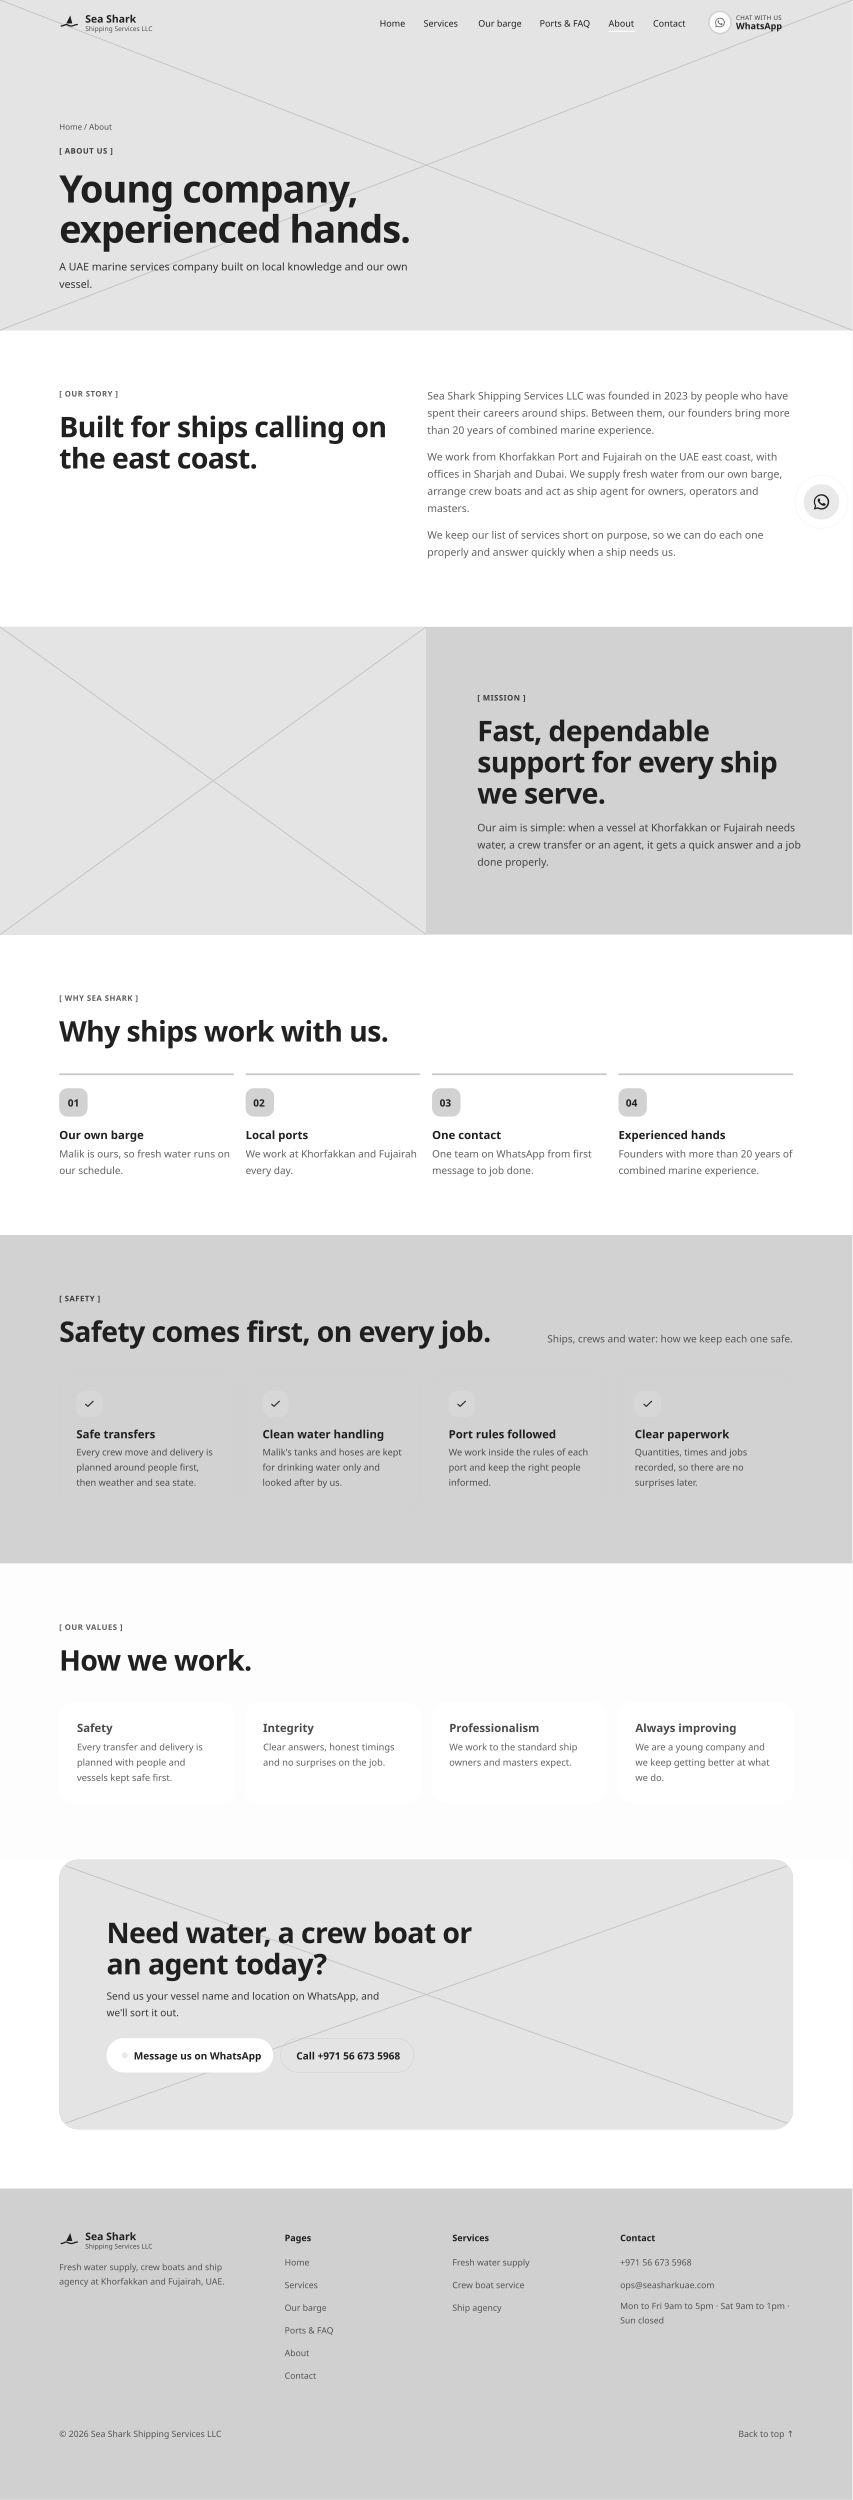
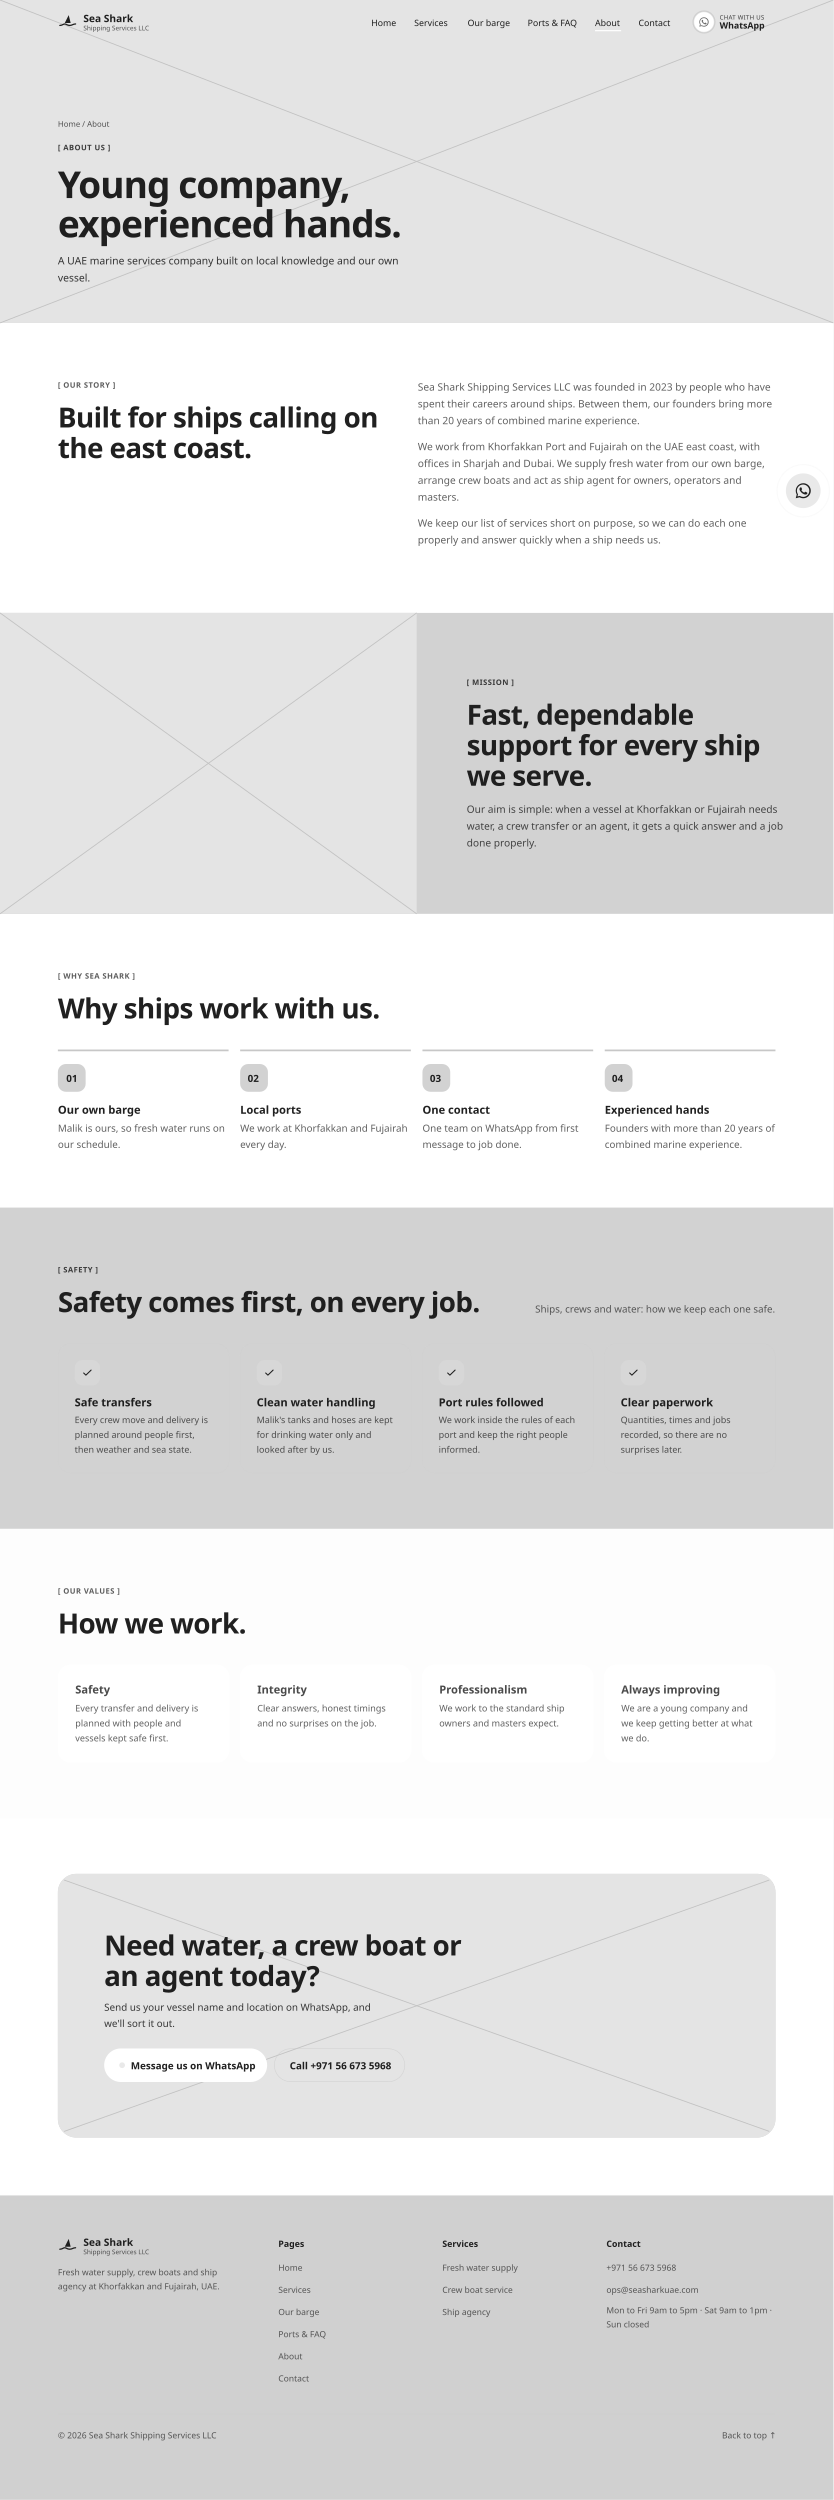
- <svg xmlns="http://www.w3.org/2000/svg" width="1440" height="4224" viewBox="0 0 1440 4224">
+ <svg xmlns="http://www.w3.org/2000/svg" width="1440" height="4320" viewBox="0 0 1440 4320">
  <defs />
-   <rect x="0" y="0" width="1440" height="4224" fill="#ffffff" />
-   <rect x="0" y="0" width="1440" height="4223.8" fill="#ffffff" />
+   <rect x="0" y="0" width="1440" height="4320" fill="#ffffff" />
+   <rect x="0" y="0" width="1440" height="4319.8" fill="#ffffff" />
  <rect x="0" y="0" width="1440" height="558" fill="#d4d4d4" />
  <rect x="0" y="0" width="1440" height="558" fill="#e4e4e4" />
  <line x1="0" y1="0" x2="1440" y2="558" stroke="#c2c2c2" stroke-width="1.5" />
  <line x1="1440" y1="0" x2="0" y2="558" stroke="#c2c2c2" stroke-width="1.5" />
  <text x="100" y="219.1" font-family="Plus Jakarta Sans" font-size="13.6" font-weight="400" fill="#1f1f1f" fill-opacity="0.75">Home</text>
  <text x="141.9" y="219.1" font-family="Plus Jakarta Sans" font-size="13.6" font-weight="400" fill="#1f1f1f" fill-opacity="0.75">/ About</text>
  <text x="100" y="259.6" font-family="Plus Jakarta Sans" font-size="13.1" font-weight="600" letter-spacing="0.8" fill="#1f1f1f" fill-opacity="0.85">[ ABOUT US ]</text>
  <text x="100" y="342.2" font-family="Plus Jakarta Sans" font-size="64" font-weight="600" letter-spacing="-1.6" fill="#1f1f1f">Young company,</text>
  <text x="100" y="410" font-family="Plus Jakarta Sans" font-size="64" font-weight="600" letter-spacing="-1.6" fill="#1f1f1f">experienced hands.</text>
  <text x="100" y="456.9" font-family="Plus Jakarta Sans" font-size="17.9" font-weight="400" fill="#1f1f1f" fill-opacity="0.9">A UAE marine services company built on local knowledge and our own</text>
  <text x="100" y="486.4" font-family="Plus Jakarta Sans" font-size="17.9" font-weight="400" fill="#1f1f1f" fill-opacity="0.9">vessel.</text>
  <text x="100" y="670" font-family="Plus Jakarta Sans" font-size="13.1" font-weight="600" letter-spacing="0.8" fill="#5c5c5c">[ OUR STORY ]</text>
  <text x="100" y="738.7" font-family="Plus Jakarta Sans" font-size="48" font-weight="600" letter-spacing="-1" fill="#202020">Built for ships calling on</text>
  <text x="100" y="791.5" font-family="Plus Jakarta Sans" font-size="48" font-weight="600" letter-spacing="-1" fill="#202020">the east coast.</text>
  <text x="721.9" y="675" font-family="Plus Jakarta Sans" font-size="17.6" font-weight="400" fill="#606060">Sea Shark Shipping Services LLC was founded in 2023 by people who have</text>
  <text x="721.9" y="704" font-family="Plus Jakarta Sans" font-size="17.6" font-weight="400" fill="#606060">spent their careers around ships. Between them, our founders bring more</text>
  <text x="721.9" y="733" font-family="Plus Jakarta Sans" font-size="17.6" font-weight="400" fill="#606060">than 20 years of combined marine experience.</text>
  <text x="721.9" y="778" font-family="Plus Jakarta Sans" font-size="17.6" font-weight="400" fill="#606060">We work from Khorfakkan Port and Fujairah on the UAE east coast, with</text>
  <text x="721.9" y="807.1" font-family="Plus Jakarta Sans" font-size="17.6" font-weight="400" fill="#606060">offices in Sharjah and Dubai. We supply fresh water from our own barge,</text>
  <text x="721.9" y="836.1" font-family="Plus Jakarta Sans" font-size="17.6" font-weight="400" fill="#606060">arrange crew boats and act as ship agent for owners, operators and</text>
  <text x="721.9" y="865.1" font-family="Plus Jakarta Sans" font-size="17.6" font-weight="400" fill="#606060">masters.</text>
  <text x="721.9" y="910.1" font-family="Plus Jakarta Sans" font-size="17.6" font-weight="400" fill="#606060">We keep our list of services short on purpose, so we can do each one</text>
  <text x="721.9" y="939.1" font-family="Plus Jakarta Sans" font-size="17.6" font-weight="400" fill="#606060">properly and answer quickly when a ship needs us.</text>
  <rect x="0" y="1059.1" width="1440" height="520" fill="#d2d2d2" />
  <rect x="0" y="1059.1" width="720" height="520" fill="#e4e4e4" />
  <line x1="0" y1="1059.1" x2="720" y2="1579.1" stroke="#c2c2c2" stroke-width="1.5" />
  <line x1="720" y1="1059.1" x2="0" y2="1579.1" stroke="#c2c2c2" stroke-width="1.5" />
  <text x="806.4" y="1183.6" font-family="Plus Jakarta Sans" font-size="13.1" font-weight="600" letter-spacing="0.8" fill="#1f1f1f" fill-opacity="0.85">[ MISSION ]</text>
  <text x="806.4" y="1252.3" font-family="Plus Jakarta Sans" font-size="48" font-weight="600" letter-spacing="-1" fill="#1f1f1f">Fast, dependable</text>
  <text x="806.4" y="1305" font-family="Plus Jakarta Sans" font-size="48" font-weight="600" letter-spacing="-1" fill="#1f1f1f">support for every ship</text>
  <text x="806.4" y="1357.8" font-family="Plus Jakarta Sans" font-size="48" font-weight="600" letter-spacing="-1" fill="#1f1f1f">we serve.</text>
  <text x="806.4" y="1404.6" font-family="Plus Jakarta Sans" font-size="17.6" font-weight="400" fill="#1f1f1f" fill-opacity="0.8">Our aim is simple: when a vessel at Khorfakkan or Fujairah needs</text>
  <text x="806.4" y="1433.7" font-family="Plus Jakarta Sans" font-size="17.6" font-weight="400" fill="#1f1f1f" fill-opacity="0.8">water, a crew transfer or an agent, it gets a quick answer and a job</text>
  <text x="806.4" y="1462.7" font-family="Plus Jakarta Sans" font-size="17.6" font-weight="400" fill="#1f1f1f" fill-opacity="0.8">done properly.</text>
  <text x="100" y="1691.1" font-family="Plus Jakarta Sans" font-size="13.1" font-weight="600" letter-spacing="0.8" fill="#5c5c5c">[ WHY SEA SHARK ]</text>
  <text x="100" y="1759.8" font-family="Plus Jakarta Sans" font-size="48" font-weight="600" letter-spacing="-1" fill="#202020">Why ships work with us.</text>
  <rect x="100" y="1813.6" width="295" height="3" fill="#c7c7c7" />
  <rect x="100" y="1838.6" width="48" height="48" rx="14" fill="#d2d2d2" />
  <text x="114.5" y="1869.6" font-family="Plus Jakarta Sans" font-size="17" font-weight="700" fill="#1f1f1f">01</text>
  <text x="100" y="1924.6" font-family="Plus Jakarta Sans" font-size="19.2" font-weight="600" fill="#202020">Our own barge</text>
  <text x="100" y="1955.6" font-family="Plus Jakarta Sans" font-size="17" font-weight="400" fill="#606060">Malik is ours, so fresh water runs on</text>
  <text x="100" y="1983.6" font-family="Plus Jakarta Sans" font-size="17" font-weight="400" fill="#606060">our schedule.</text>
  <rect x="415" y="1813.6" width="295" height="3" fill="#c7c7c7" />
  <rect x="415" y="1838.6" width="48" height="48" rx="14" fill="#d2d2d2" />
  <text x="427.9" y="1869.6" font-family="Plus Jakarta Sans" font-size="17" font-weight="700" fill="#1f1f1f">02</text>
  <text x="415" y="1924.6" font-family="Plus Jakarta Sans" font-size="19.2" font-weight="600" fill="#202020">Local ports</text>
  <text x="415" y="1955.6" font-family="Plus Jakarta Sans" font-size="17" font-weight="400" fill="#606060">We work at Khorfakkan and Fujairah</text>
  <text x="415" y="1983.6" font-family="Plus Jakarta Sans" font-size="17" font-weight="400" fill="#606060">every day.</text>
  <rect x="730" y="1813.6" width="295" height="3" fill="#c7c7c7" />
  <rect x="730" y="1838.6" width="48" height="48" rx="14" fill="#d2d2d2" />
  <text x="742.8" y="1869.6" font-family="Plus Jakarta Sans" font-size="17" font-weight="700" fill="#1f1f1f">03</text>
  <text x="730" y="1924.6" font-family="Plus Jakarta Sans" font-size="19.2" font-weight="600" fill="#202020">One contact</text>
  <text x="730" y="1955.6" font-family="Plus Jakarta Sans" font-size="17" font-weight="400" fill="#606060">One team on WhatsApp from first</text>
  <text x="730" y="1983.6" font-family="Plus Jakarta Sans" font-size="17" font-weight="400" fill="#606060">message to job done.</text>
  <rect x="1045" y="1813.6" width="295" height="3" fill="#c7c7c7" />
  <rect x="1045" y="1838.6" width="48" height="48" rx="14" fill="#d2d2d2" />
  <text x="1057.4" y="1869.6" font-family="Plus Jakarta Sans" font-size="17" font-weight="700" fill="#1f1f1f">04</text>
  <text x="1045" y="1924.6" font-family="Plus Jakarta Sans" font-size="19.2" font-weight="600" fill="#202020">Experienced hands</text>
  <text x="1045" y="1955.6" font-family="Plus Jakarta Sans" font-size="17" font-weight="400" fill="#606060">Founders with more than 20 years of</text>
  <text x="1045" y="1983.6" font-family="Plus Jakarta Sans" font-size="17" font-weight="400" fill="#606060">combined marine experience.</text>
  <rect x="0" y="2086.7" width="1440" height="555.2" fill="#d2d2d2" />
  <text x="100" y="2198.7" font-family="Plus Jakarta Sans" font-size="13.1" font-weight="600" letter-spacing="0.8" fill="#1f1f1f" fill-opacity="0.85">[ SAFETY ]</text>
  <text x="100" y="2267.3" font-family="Plus Jakarta Sans" font-size="48" font-weight="600" letter-spacing="-1" fill="#1f1f1f">Safety comes first, on every job.</text>
  <text x="924.7" y="2268.1" font-family="Plus Jakarta Sans" font-size="17" font-weight="400" fill="#1f1f1f" fill-opacity="0.7">Ships, crews and water: how we keep each one safe.</text>
  <rect x="100.5" y="2321.6" width="295.5" height="223.8" rx="21.5" fill="none" stroke="#c7c7c7" stroke-width="1" stroke-opacity="0.16" />
  <rect x="129" y="2350.1" width="44" height="44" rx="14" fill="#f2f2f2" fill-opacity="0.16" />
  <svg x="140" y="2361.1" width="22" height="22" viewBox="0 0 24 24">
    <path d="M5 12.5l4.2 4L19 7" fill="none" stroke="#1f1f1f" stroke-width="2" stroke-linecap="round" stroke-linejoin="round" />
  </svg>
  <text x="129" y="2430.1" font-family="Plus Jakarta Sans" font-size="19.2" font-weight="600" fill="#1f1f1f">Safe transfers</text>
  <text x="129" y="2459.1" font-family="Plus Jakarta Sans" font-size="15.5" font-weight="400" fill="#1f1f1f" fill-opacity="0.75">Every crew move and delivery is</text>
  <text x="129" y="2484.7" font-family="Plus Jakarta Sans" font-size="15.5" font-weight="400" fill="#1f1f1f" fill-opacity="0.75">planned around people first,</text>
  <text x="129" y="2510.3" font-family="Plus Jakarta Sans" font-size="15.5" font-weight="400" fill="#1f1f1f" fill-opacity="0.75">then weather and sea state.</text>
  <rect x="415" y="2321.6" width="295.5" height="223.8" rx="21.5" fill="none" stroke="#c7c7c7" stroke-width="1" stroke-opacity="0.16" />
  <rect x="443.5" y="2350.1" width="44" height="44" rx="14" fill="#f2f2f2" fill-opacity="0.16" />
  <svg x="454.5" y="2361.1" width="22" height="22" viewBox="0 0 24 24">
    <path d="M5 12.5l4.2 4L19 7" fill="none" stroke="#1f1f1f" stroke-width="2" stroke-linecap="round" stroke-linejoin="round" />
  </svg>
  <text x="443.5" y="2430.1" font-family="Plus Jakarta Sans" font-size="19.2" font-weight="600" fill="#1f1f1f">Clean water handling</text>
  <text x="443.5" y="2459.1" font-family="Plus Jakarta Sans" font-size="15.5" font-weight="400" fill="#1f1f1f" fill-opacity="0.75">Malik's tanks and hoses are kept</text>
  <text x="443.5" y="2484.7" font-family="Plus Jakarta Sans" font-size="15.5" font-weight="400" fill="#1f1f1f" fill-opacity="0.75">for drinking water only and</text>
  <text x="443.5" y="2510.3" font-family="Plus Jakarta Sans" font-size="15.5" font-weight="400" fill="#1f1f1f" fill-opacity="0.75">looked after by us.</text>
  <rect x="729.5" y="2321.6" width="295.5" height="223.8" rx="21.5" fill="none" stroke="#c7c7c7" stroke-width="1" stroke-opacity="0.16" />
  <rect x="758" y="2350.1" width="44" height="44" rx="14" fill="#f2f2f2" fill-opacity="0.16" />
  <svg x="769" y="2361.1" width="22" height="22" viewBox="0 0 24 24">
    <path d="M5 12.5l4.2 4L19 7" fill="none" stroke="#1f1f1f" stroke-width="2" stroke-linecap="round" stroke-linejoin="round" />
  </svg>
  <text x="758" y="2430.1" font-family="Plus Jakarta Sans" font-size="19.2" font-weight="600" fill="#1f1f1f">Port rules followed</text>
  <text x="758" y="2459.1" font-family="Plus Jakarta Sans" font-size="15.5" font-weight="400" fill="#1f1f1f" fill-opacity="0.75">We work inside the rules of each</text>
  <text x="758" y="2484.7" font-family="Plus Jakarta Sans" font-size="15.5" font-weight="400" fill="#1f1f1f" fill-opacity="0.75">port and keep the right people</text>
  <text x="758" y="2510.3" font-family="Plus Jakarta Sans" font-size="15.5" font-weight="400" fill="#1f1f1f" fill-opacity="0.75">informed.</text>
  <rect x="1044" y="2321.6" width="295.5" height="223.8" rx="21.5" fill="none" stroke="#c7c7c7" stroke-width="1" stroke-opacity="0.16" />
  <rect x="1072.5" y="2350.1" width="44" height="44" rx="14" fill="#f2f2f2" fill-opacity="0.16" />
  <svg x="1083.5" y="2361.1" width="22" height="22" viewBox="0 0 24 24">
    <path d="M5 12.5l4.2 4L19 7" fill="none" stroke="#1f1f1f" stroke-width="2" stroke-linecap="round" stroke-linejoin="round" />
  </svg>
  <text x="1072.5" y="2430.1" font-family="Plus Jakarta Sans" font-size="19.2" font-weight="600" fill="#1f1f1f">Clear paperwork</text>
  <text x="1072.5" y="2459.1" font-family="Plus Jakarta Sans" font-size="15.5" font-weight="400" fill="#1f1f1f" fill-opacity="0.75">Quantities, times and jobs</text>
  <text x="1072.5" y="2484.7" font-family="Plus Jakarta Sans" font-size="15.5" font-weight="400" fill="#1f1f1f" fill-opacity="0.75">recorded, so there are no</text>
  <text x="1072.5" y="2510.3" font-family="Plus Jakarta Sans" font-size="15.5" font-weight="400" fill="#1f1f1f" fill-opacity="0.75">surprises later.</text>
  <rect x="0" y="2641.9" width="1440" height="500.1" fill="#fdfdfd" />
  <text x="100" y="2753.9" font-family="Plus Jakarta Sans" font-size="13.1" font-weight="600" letter-spacing="0.8" fill="#5c5c5c">[ OUR VALUES ]</text>
  <text x="100" y="2822.6" font-family="Plus Jakarta Sans" font-size="48" font-weight="600" letter-spacing="-1" fill="#202020">How we work.</text>
  <rect x="100" y="2876.4" width="296.5" height="169.6" rx="22" fill="#ffffff" />
  <text x="130" y="2926.4" font-family="Plus Jakarta Sans" font-size="19.2" font-weight="600" fill="#4a4a4a">Safety</text>
  <text x="130" y="2957.4" font-family="Plus Jakarta Sans" font-size="15.7" font-weight="400" fill="#606060">Every transfer and delivery is</text>
  <text x="130" y="2983.3" font-family="Plus Jakarta Sans" font-size="15.7" font-weight="400" fill="#606060">planned with people and</text>
  <text x="130" y="3009.1" font-family="Plus Jakarta Sans" font-size="15.7" font-weight="400" fill="#606060">vessels kept safe first.</text>
  <rect x="414.5" y="2876.4" width="296.5" height="169.6" rx="22" fill="#ffffff" />
  <text x="444.5" y="2926.4" font-family="Plus Jakarta Sans" font-size="19.2" font-weight="600" fill="#4a4a4a">Integrity</text>
  <text x="444.5" y="2957.4" font-family="Plus Jakarta Sans" font-size="15.7" font-weight="400" fill="#606060">Clear answers, honest timings</text>
  <text x="444.5" y="2983.3" font-family="Plus Jakarta Sans" font-size="15.7" font-weight="400" fill="#606060">and no surprises on the job.</text>
  <rect x="729" y="2876.4" width="296.5" height="169.6" rx="22" fill="#ffffff" />
  <text x="759" y="2926.4" font-family="Plus Jakarta Sans" font-size="19.2" font-weight="600" fill="#4a4a4a">Professionalism</text>
  <text x="759" y="2957.4" font-family="Plus Jakarta Sans" font-size="15.7" font-weight="400" fill="#606060">We work to the standard ship</text>
  <text x="759" y="2983.3" font-family="Plus Jakarta Sans" font-size="15.7" font-weight="400" fill="#606060">owners and masters expect.</text>
  <rect x="1043.5" y="2876.4" width="296.5" height="169.6" rx="22" fill="#ffffff" />
  <text x="1073.5" y="2926.4" font-family="Plus Jakarta Sans" font-size="19.2" font-weight="600" fill="#4a4a4a">Always improving</text>
  <text x="1073.5" y="2957.4" font-family="Plus Jakarta Sans" font-size="15.7" font-weight="400" fill="#606060">We are a young company and</text>
  <text x="1073.5" y="2983.3" font-family="Plus Jakarta Sans" font-size="15.7" font-weight="400" fill="#606060">we keep getting better at what</text>
  <text x="1073.5" y="3009.1" font-family="Plus Jakarta Sans" font-size="15.7" font-weight="400" fill="#606060">we do.</text>
-   <rect x="100" y="3142" width="1240" height="455.7" rx="32" fill="#d4d4d4" />
-   <rect x="100" y="3142" width="1240" height="455.7" rx="32" fill="#e4e4e4" />
-   <line x1="110.7" y1="3152.7" x2="1329.3" y2="3587.1" stroke="#c2c2c2" stroke-width="1.5" />
-   <line x1="1329.3" y1="3152.7" x2="110.7" y2="3587.1" stroke="#c2c2c2" stroke-width="1.5" />
-   <text x="180" y="3283" font-family="Plus Jakarta Sans" font-size="48" font-weight="600" letter-spacing="-1" fill="#1f1f1f">Need water, a crew boat or</text>
-   <text x="180" y="3335.8" font-family="Plus Jakarta Sans" font-size="48" font-weight="600" letter-spacing="-1" fill="#1f1f1f">an agent today?</text>
-   <text x="180" y="3378.6" font-family="Plus Jakarta Sans" font-size="17" font-weight="400" fill="#1f1f1f" fill-opacity="0.88">Send us your vessel name and location on WhatsApp, and</text>
-   <text x="180" y="3406.6" font-family="Plus Jakarta Sans" font-size="17" font-weight="400" fill="#1f1f1f" fill-opacity="0.88">we'll sort it out.</text>
-   <rect x="180" y="3443.7" width="281.6" height="58" rx="29" fill="#ffffff" />
-   <rect x="206" y="3467.7" width="10" height="10" rx="5" fill="#e9e9e9" />
-   <text x="226" y="3479.7" font-family="Plus Jakarta Sans" font-size="17" font-weight="600" fill="#202020">Message us on WhatsApp</text>
-   <rect x="474.1" y="3444.2" width="225.3" height="57" rx="28.5" fill="none" stroke="#c7c7c7" stroke-width="1" stroke-opacity="0.6" />
-   <text x="500.6" y="3479.7" font-family="Plus Jakarta Sans" font-size="17" font-weight="600" fill="#1f1f1f">Call +971 56 673 5968</text>
-   <rect x="0" y="3697.7" width="1440" height="526" fill="#d0d0d0" />
-   <rect x="100" y="4074.5" width="1240" height="1" fill="#c7c7c7" fill-opacity="0.12" />
-   <svg x="100" y="3767.7" width="34" height="34" viewBox="0 0 40 40">
+   <rect x="100" y="3238" width="1240" height="455.7" rx="32" fill="#d4d4d4" />
+   <rect x="100" y="3238" width="1240" height="455.7" rx="32" fill="#e4e4e4" />
+   <line x1="110.7" y1="3248.7" x2="1329.3" y2="3683.1" stroke="#c2c2c2" stroke-width="1.5" />
+   <line x1="1329.3" y1="3248.7" x2="110.7" y2="3683.1" stroke="#c2c2c2" stroke-width="1.5" />
+   <text x="180" y="3379" font-family="Plus Jakarta Sans" font-size="48" font-weight="600" letter-spacing="-1" fill="#1f1f1f">Need water, a crew boat or</text>
+   <text x="180" y="3431.8" font-family="Plus Jakarta Sans" font-size="48" font-weight="600" letter-spacing="-1" fill="#1f1f1f">an agent today?</text>
+   <text x="180" y="3474.6" font-family="Plus Jakarta Sans" font-size="17" font-weight="400" fill="#1f1f1f" fill-opacity="0.88">Send us your vessel name and location on WhatsApp, and</text>
+   <text x="180" y="3502.6" font-family="Plus Jakarta Sans" font-size="17" font-weight="400" fill="#1f1f1f" fill-opacity="0.88">we'll sort it out.</text>
+   <rect x="180" y="3539.7" width="281.6" height="58" rx="29" fill="#ffffff" />
+   <rect x="206" y="3563.7" width="10" height="10" rx="5" fill="#e9e9e9" />
+   <text x="226" y="3575.7" font-family="Plus Jakarta Sans" font-size="17" font-weight="600" fill="#202020">Message us on WhatsApp</text>
+   <rect x="474.1" y="3540.2" width="225.3" height="57" rx="28.5" fill="none" stroke="#c7c7c7" stroke-width="1" stroke-opacity="0.6" />
+   <text x="500.6" y="3575.7" font-family="Plus Jakarta Sans" font-size="17" font-weight="600" fill="#1f1f1f">Call +971 56 673 5968</text>
+   <rect x="0" y="3793.7" width="1440" height="526" fill="#d0d0d0" />
+   <rect x="100" y="4170.5" width="1240" height="1" fill="#c7c7c7" fill-opacity="0.12" />
+   <svg x="100" y="3863.7" width="34" height="34" viewBox="0 0 40 40">
    <path d="M4 27c5 0 7-3 10-3s5 3 10 3 7-3 12-3" fill="none" stroke="#1f1f1f" stroke-width="2.6" stroke-linecap="round" />
    <path d="M14 22 22 6l4 16z" fill="#1f1f1f" />
  </svg>
-   <text x="144" y="3784.9" font-family="Plus Jakarta Sans" font-size="17.6" font-weight="700" fill="#1f1f1f">Sea Shark</text>
-   <text x="144" y="3799.3" font-family="Plus Jakarta Sans" font-size="11.2" font-weight="500" fill="#1f1f1f" fill-opacity="0.75">Shipping Services LLC</text>
-   <text x="100" y="3835.7" font-family="Plus Jakarta Sans" font-size="14.7" font-weight="400" fill="#1f1f1f" fill-opacity="0.7">Fresh water supply, crew boats and ship</text>
-   <text x="100" y="3860" font-family="Plus Jakarta Sans" font-size="14.7" font-weight="400" fill="#1f1f1f" fill-opacity="0.7">agency at Khorfakkan and Fujairah, UAE.</text>
-   <text x="480.9" y="3786.7" font-family="Plus Jakarta Sans" font-size="15.2" font-weight="700" fill="#1f1f1f">Pages</text>
-   <text x="480.9" y="3827.8" font-family="Plus Jakarta Sans" font-size="14.7" font-weight="400" fill="#1f1f1f" fill-opacity="0.7">Home</text>
-   <text x="480.9" y="3866.1" font-family="Plus Jakarta Sans" font-size="14.7" font-weight="400" fill="#1f1f1f" fill-opacity="0.7">Services</text>
-   <text x="480.9" y="3904.4" font-family="Plus Jakarta Sans" font-size="14.7" font-weight="400" fill="#1f1f1f" fill-opacity="0.7">Our barge</text>
-   <text x="480.9" y="3942.7" font-family="Plus Jakarta Sans" font-size="14.7" font-weight="400" fill="#1f1f1f" fill-opacity="0.7">Ports &amp; FAQ</text>
-   <text x="480.9" y="3980.9" font-family="Plus Jakarta Sans" font-size="14.7" font-weight="400" fill="#1f1f1f" fill-opacity="0.7">About</text>
-   <text x="480.9" y="4019.2" font-family="Plus Jakarta Sans" font-size="14.7" font-weight="400" fill="#1f1f1f" fill-opacity="0.7">Contact</text>
-   <text x="764.3" y="3786.7" font-family="Plus Jakarta Sans" font-size="15.2" font-weight="700" fill="#1f1f1f">Services</text>
-   <text x="764.3" y="3827.8" font-family="Plus Jakarta Sans" font-size="14.7" font-weight="400" fill="#1f1f1f" fill-opacity="0.7">Fresh water supply</text>
-   <text x="764.3" y="3866.1" font-family="Plus Jakarta Sans" font-size="14.7" font-weight="400" fill="#1f1f1f" fill-opacity="0.7">Crew boat service</text>
-   <text x="764.3" y="3904.4" font-family="Plus Jakarta Sans" font-size="14.7" font-weight="400" fill="#1f1f1f" fill-opacity="0.7">Ship agency</text>
-   <text x="1047.8" y="3786.7" font-family="Plus Jakarta Sans" font-size="15.2" font-weight="700" fill="#1f1f1f">Contact</text>
-   <text x="1047.8" y="3827.8" font-family="Plus Jakarta Sans" font-size="14.7" font-weight="400" fill="#1f1f1f" fill-opacity="0.7">+971 56 673 5968</text>
-   <text x="1047.8" y="3866.1" font-family="Plus Jakarta Sans" font-size="14.7" font-weight="400" fill="#1f1f1f" fill-opacity="0.7">ops@seasharkuae.com</text>
-   <text x="1047.8" y="3901.4" font-family="Plus Jakarta Sans" font-size="14.7" font-weight="400" fill="#1f1f1f" fill-opacity="0.7">Mon to Fri 9am to 5pm · Sat 9am to 1pm ·</text>
-   <text x="1047.8" y="3925.7" font-family="Plus Jakarta Sans" font-size="14.7" font-weight="400" fill="#1f1f1f" fill-opacity="0.7">Sun closed</text>
-   <text x="100" y="4117.5" font-family="Plus Jakarta Sans" font-size="14.7" font-weight="400" fill="#1f1f1f" fill-opacity="0.7">© 2026 Sea Shark Shipping Services LLC</text>
-   <text x="1247.6" y="4117.5" font-family="Plus Jakarta Sans" font-size="14.7" font-weight="400" fill="#1f1f1f" fill-opacity="0.7">Back to top ↑</text>
+   <text x="144" y="3880.9" font-family="Plus Jakarta Sans" font-size="17.6" font-weight="700" fill="#1f1f1f">Sea Shark</text>
+   <text x="144" y="3895.3" font-family="Plus Jakarta Sans" font-size="11.2" font-weight="500" fill="#1f1f1f" fill-opacity="0.75">Shipping Services LLC</text>
+   <text x="100" y="3931.7" font-family="Plus Jakarta Sans" font-size="14.7" font-weight="400" fill="#1f1f1f" fill-opacity="0.7">Fresh water supply, crew boats and ship</text>
+   <text x="100" y="3956" font-family="Plus Jakarta Sans" font-size="14.7" font-weight="400" fill="#1f1f1f" fill-opacity="0.7">agency at Khorfakkan and Fujairah, UAE.</text>
+   <text x="480.9" y="3882.7" font-family="Plus Jakarta Sans" font-size="15.2" font-weight="700" fill="#1f1f1f">Pages</text>
+   <text x="480.9" y="3923.8" font-family="Plus Jakarta Sans" font-size="14.7" font-weight="400" fill="#1f1f1f" fill-opacity="0.7">Home</text>
+   <text x="480.9" y="3962.1" font-family="Plus Jakarta Sans" font-size="14.7" font-weight="400" fill="#1f1f1f" fill-opacity="0.7">Services</text>
+   <text x="480.9" y="4000.4" font-family="Plus Jakarta Sans" font-size="14.7" font-weight="400" fill="#1f1f1f" fill-opacity="0.7">Our barge</text>
+   <text x="480.9" y="4038.7" font-family="Plus Jakarta Sans" font-size="14.7" font-weight="400" fill="#1f1f1f" fill-opacity="0.7">Ports &amp; FAQ</text>
+   <text x="480.9" y="4076.9" font-family="Plus Jakarta Sans" font-size="14.7" font-weight="400" fill="#1f1f1f" fill-opacity="0.7">About</text>
+   <text x="480.9" y="4115.2" font-family="Plus Jakarta Sans" font-size="14.7" font-weight="400" fill="#1f1f1f" fill-opacity="0.7">Contact</text>
+   <text x="764.3" y="3882.7" font-family="Plus Jakarta Sans" font-size="15.2" font-weight="700" fill="#1f1f1f">Services</text>
+   <text x="764.3" y="3923.8" font-family="Plus Jakarta Sans" font-size="14.7" font-weight="400" fill="#1f1f1f" fill-opacity="0.7">Fresh water supply</text>
+   <text x="764.3" y="3962.1" font-family="Plus Jakarta Sans" font-size="14.7" font-weight="400" fill="#1f1f1f" fill-opacity="0.7">Crew boat service</text>
+   <text x="764.3" y="4000.4" font-family="Plus Jakarta Sans" font-size="14.7" font-weight="400" fill="#1f1f1f" fill-opacity="0.7">Ship agency</text>
+   <text x="1047.8" y="3882.7" font-family="Plus Jakarta Sans" font-size="15.2" font-weight="700" fill="#1f1f1f">Contact</text>
+   <text x="1047.8" y="3923.8" font-family="Plus Jakarta Sans" font-size="14.7" font-weight="400" fill="#1f1f1f" fill-opacity="0.7">+971 56 673 5968</text>
+   <text x="1047.8" y="3962.1" font-family="Plus Jakarta Sans" font-size="14.7" font-weight="400" fill="#1f1f1f" fill-opacity="0.7">ops@seasharkuae.com</text>
+   <text x="1047.8" y="3997.4" font-family="Plus Jakarta Sans" font-size="14.7" font-weight="400" fill="#1f1f1f" fill-opacity="0.7">Mon to Fri 9am to 5pm · Sat 9am to 1pm ·</text>
+   <text x="1047.8" y="4021.7" font-family="Plus Jakarta Sans" font-size="14.7" font-weight="400" fill="#1f1f1f" fill-opacity="0.7">Sun closed</text>
+   <text x="100" y="4213.5" font-family="Plus Jakarta Sans" font-size="14.7" font-weight="400" fill="#1f1f1f" fill-opacity="0.7">© 2026 Sea Shark Shipping Services LLC</text>
+   <text x="1247.6" y="4213.5" font-family="Plus Jakarta Sans" font-size="14.7" font-weight="400" fill="#1f1f1f" fill-opacity="0.7">Back to top ↑</text>
  <svg x="100" y="21" width="34" height="34" viewBox="0 0 40 40">
    <path d="M4 27c5 0 7-3 10-3s5 3 10 3 7-3 12-3" fill="none" stroke="#1f1f1f" stroke-width="2.6" stroke-linecap="round" />
    <path d="M14 22 22 6l4 16z" fill="#1f1f1f" />
  </svg>
  <text x="144" y="38.2" font-family="Plus Jakarta Sans" font-size="17.6" font-weight="700" fill="#1f1f1f">Sea Shark</text>
  <text x="144" y="52.5" font-family="Plus Jakarta Sans" font-size="11.2" font-weight="500" fill="#1f1f1f" fill-opacity="0.75">Shipping Services LLC</text>
  <text x="641.4" y="45" font-family="Plus Jakarta Sans" font-size="15.2" font-weight="500" fill="#1f1f1f">Home</text>
  <text x="715.7" y="45" font-family="Plus Jakarta Sans" font-size="15.2" font-weight="500" fill="#1f1f1f">Services</text>
  <text x="808" y="45" font-family="Plus Jakarta Sans" font-size="15.2" font-weight="500" fill="#1f1f1f">Our barge</text>
  <text x="911.7" y="45" font-family="Plus Jakarta Sans" font-size="15.2" font-weight="500" fill="#1f1f1f">Ports &amp; FAQ</text>
  <rect x="1028.2" y="52" width="45.1" height="2" fill="#ffffff" />
  <text x="1028.2" y="45" font-family="Plus Jakarta Sans" font-size="15.2" font-weight="500" fill="#1f1f1f">About</text>
  <text x="1103.3" y="45" font-family="Plus Jakarta Sans" font-size="15.2" font-weight="500" fill="#1f1f1f">Contact</text>
  <rect x="1199.5" y="21" width="34" height="34" rx="17" fill="#ffffff" />
  <rect x="1197.5" y="19" width="38" height="38" rx="19" fill="none" stroke="#c7c7c7" stroke-width="2" stroke-opacity="0.7" />
  <svg x="1206.5" y="28" width="20" height="20" viewBox="0 0 32 32">
    <path fill="#6b6b6b" d="M16 3a13 13 0 0 0-11.2 19.6L3 29l6.6-1.7A13 13 0 1 0 16 3zm0 23.7c-2 0-4-.6-5.7-1.6l-.4-.2-3.9 1 1-3.8-.3-.4A10.7 10.7 0 1 1 16 26.7zm5.9-8c-.3-.2-1.9-1-2.2-1s-.5-.2-.7.2-.8 1-1 1.2-.4.2-.7 0a8.8 8.8 0 0 1-4.4-3.8c-.3-.6.3-.5 1-1.7.1-.2 0-.4 0-.6l-1-2.4c-.3-.6-.5-.5-.7-.5h-.6c-.2 0-.6.1-.9.4s-1.2 1.1-1.2 2.8 1.2 3.3 1.4 3.5 2.4 3.6 5.8 5c2.1.9 3 1 4 .8.7-.1 1.9-.8 2.2-1.5s.3-1.3.2-1.5-.3-.2-.6-.4z" />
  </svg>
  <text x="1243.5" y="49.4" font-family="Plus Jakarta Sans" font-size="15.2" font-weight="700" fill="#1f1f1f">WhatsApp</text>
  <text x="1243.5" y="33.8" font-family="Plus Jakarta Sans" font-size="10.6" font-weight="500" letter-spacing="0.4" fill="#1f1f1f" fill-opacity="0.85">CHAT WITH US</text>
  <rect x="1358" y="818" width="60" height="60" rx="30" fill="#e9e9e9" />
-   <rect x="1343.1" y="803.1" width="89.7" height="89.7" rx="44.9" fill="none" stroke="#c7c7c7" stroke-width="2" stroke-opacity="0.094" />
+   <rect x="1342.8" y="802.8" width="90.5" height="90.5" rx="45.2" fill="none" stroke="#c7c7c7" stroke-width="2" stroke-opacity="0.079" />
  <svg x="1372" y="832" width="32" height="32" viewBox="0 0 32 32">
    <path fill="#1f1f1f" d="M16 3a13 13 0 0 0-11.2 19.6L3 29l6.6-1.7A13 13 0 1 0 16 3zm0 23.7c-2 0-4-.6-5.7-1.6l-.4-.2-3.9 1 1-3.8-.3-.4A10.7 10.7 0 1 1 16 26.7zm5.9-8c-.3-.2-1.9-1-2.2-1s-.5-.2-.7.2-.8 1-1 1.2-.4.2-.7 0a8.8 8.8 0 0 1-4.4-3.8c-.3-.6.3-.5 1-1.7.1-.2 0-.4 0-.6l-1-2.4c-.3-.6-.5-.5-.7-.5h-.6c-.2 0-.6.1-.9.4s-1.2 1.1-1.2 2.8 1.2 3.3 1.4 3.5 2.4 3.6 5.8 5c2.1.9 3 1 4 .8.7-.1 1.9-.8 2.2-1.5s.3-1.3.2-1.5-.3-.2-.6-.4z" />
  </svg>
</svg>
